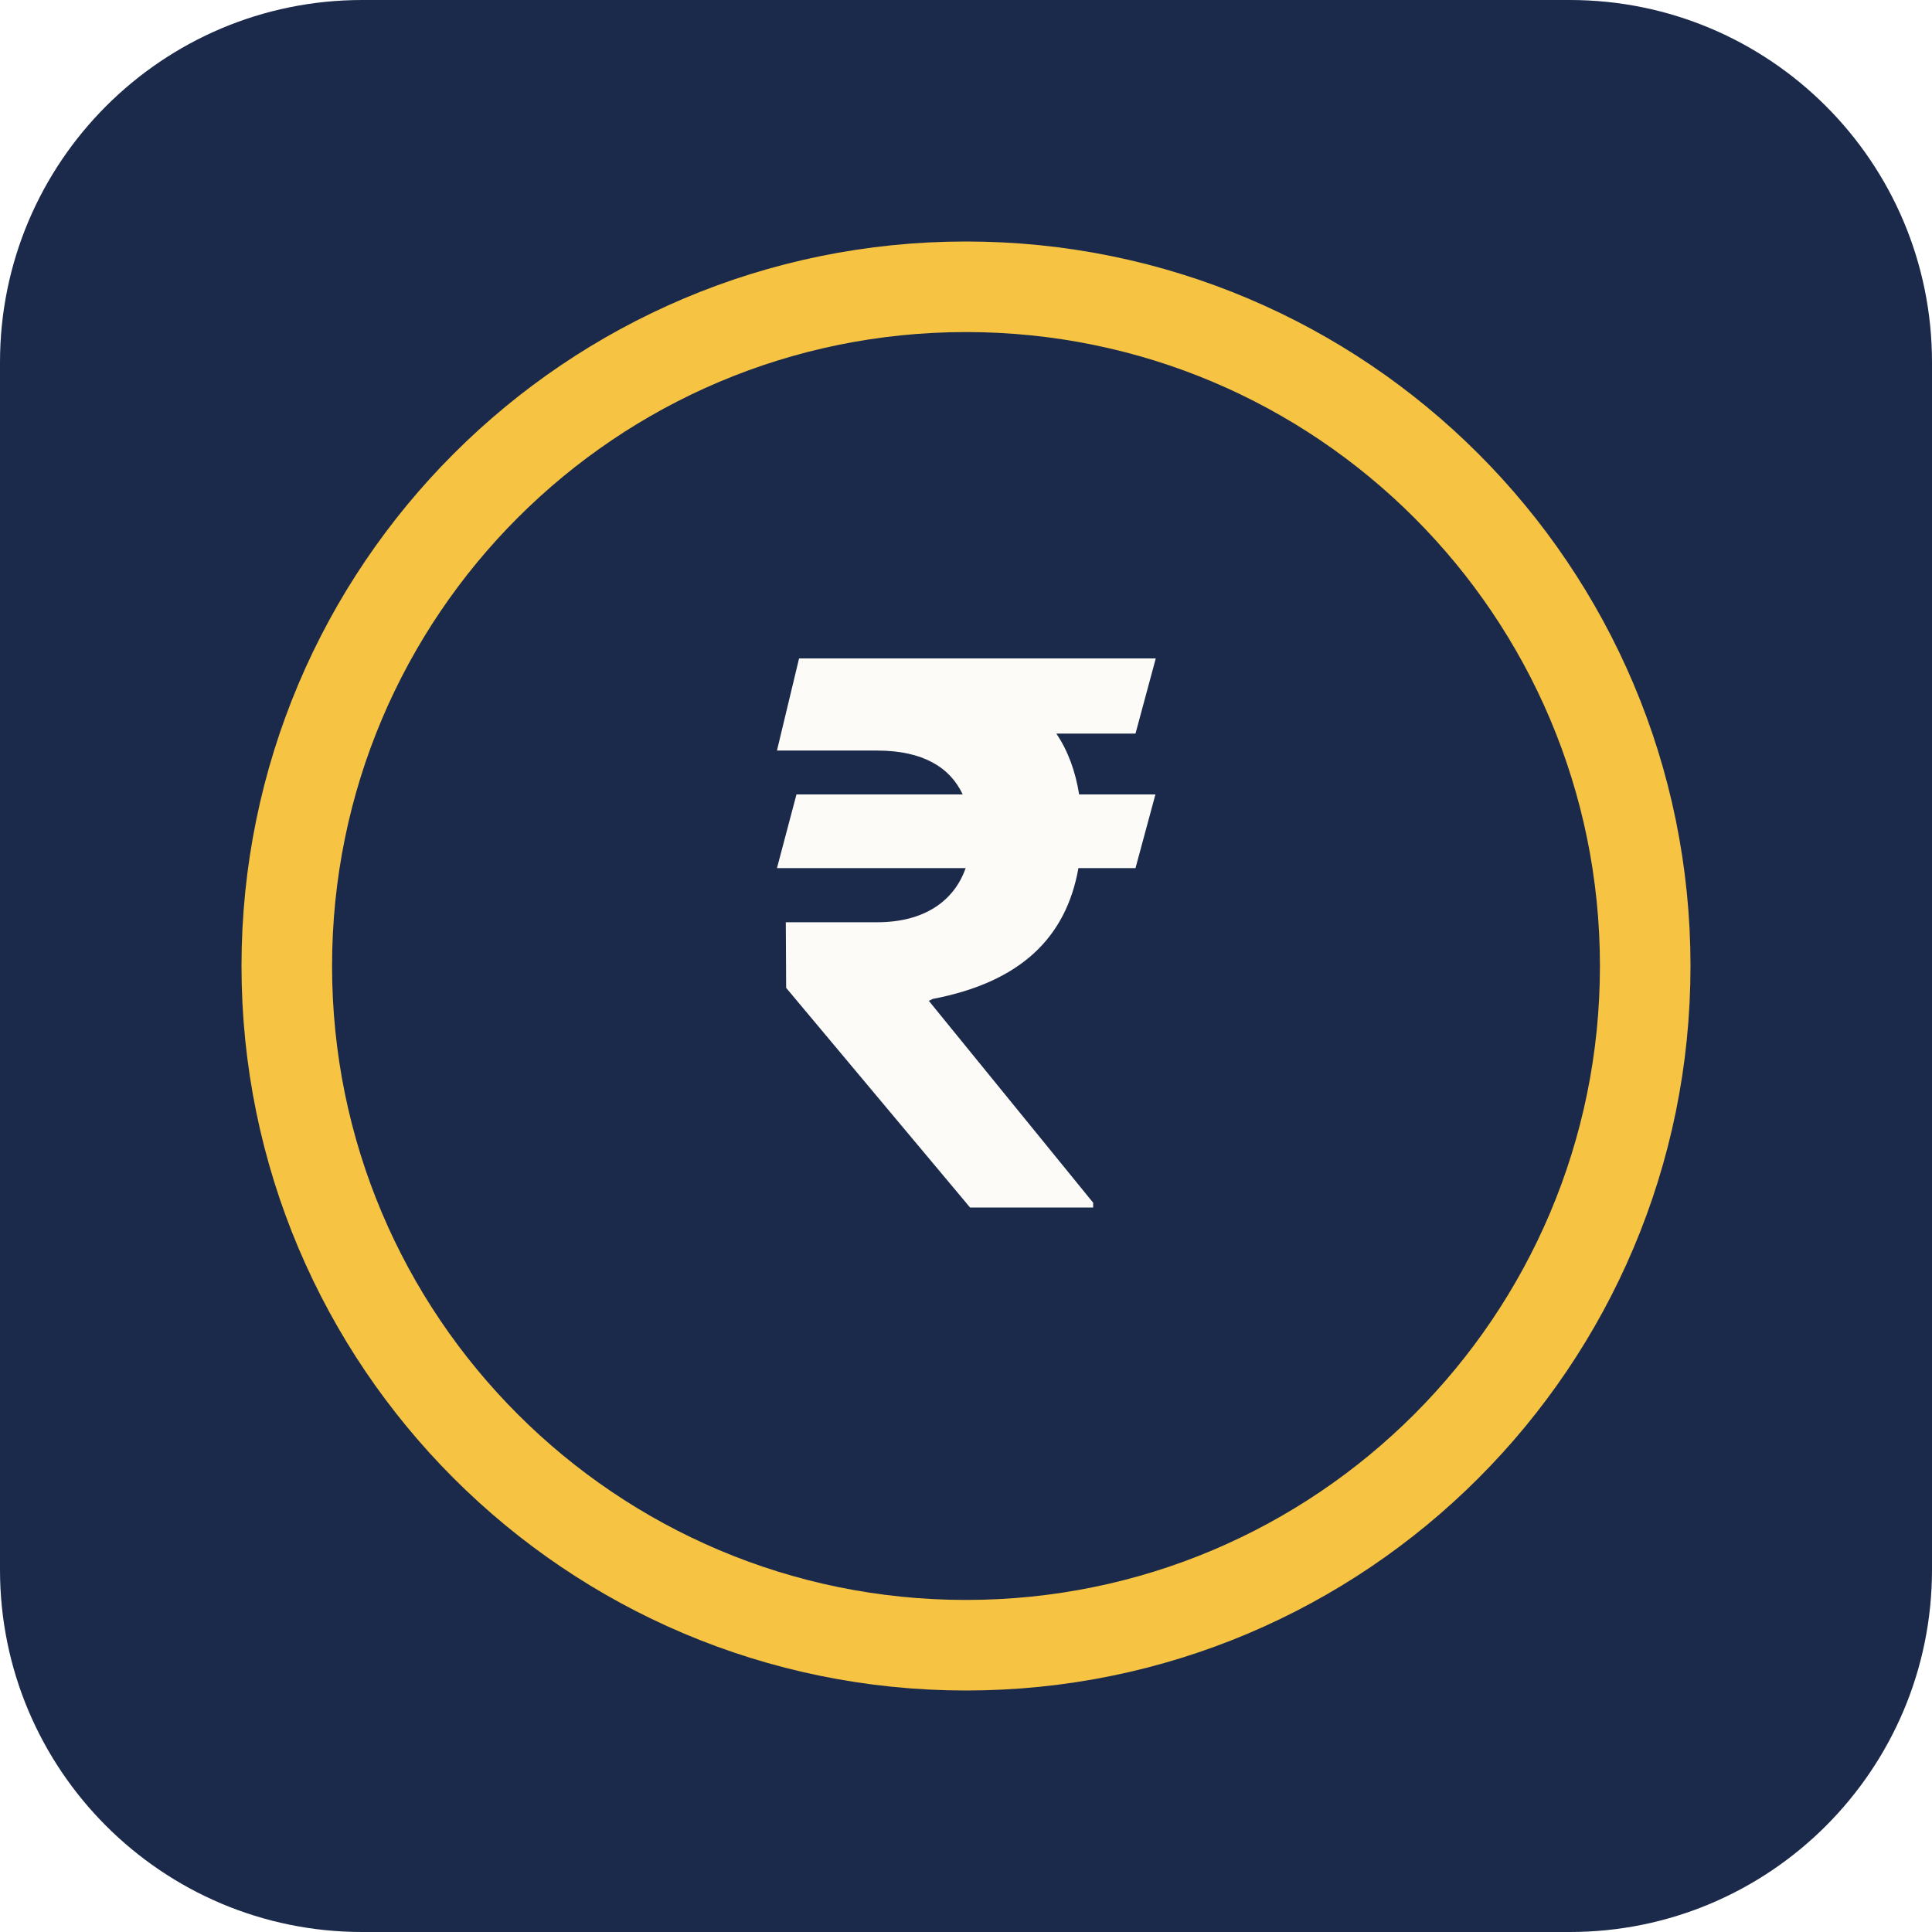
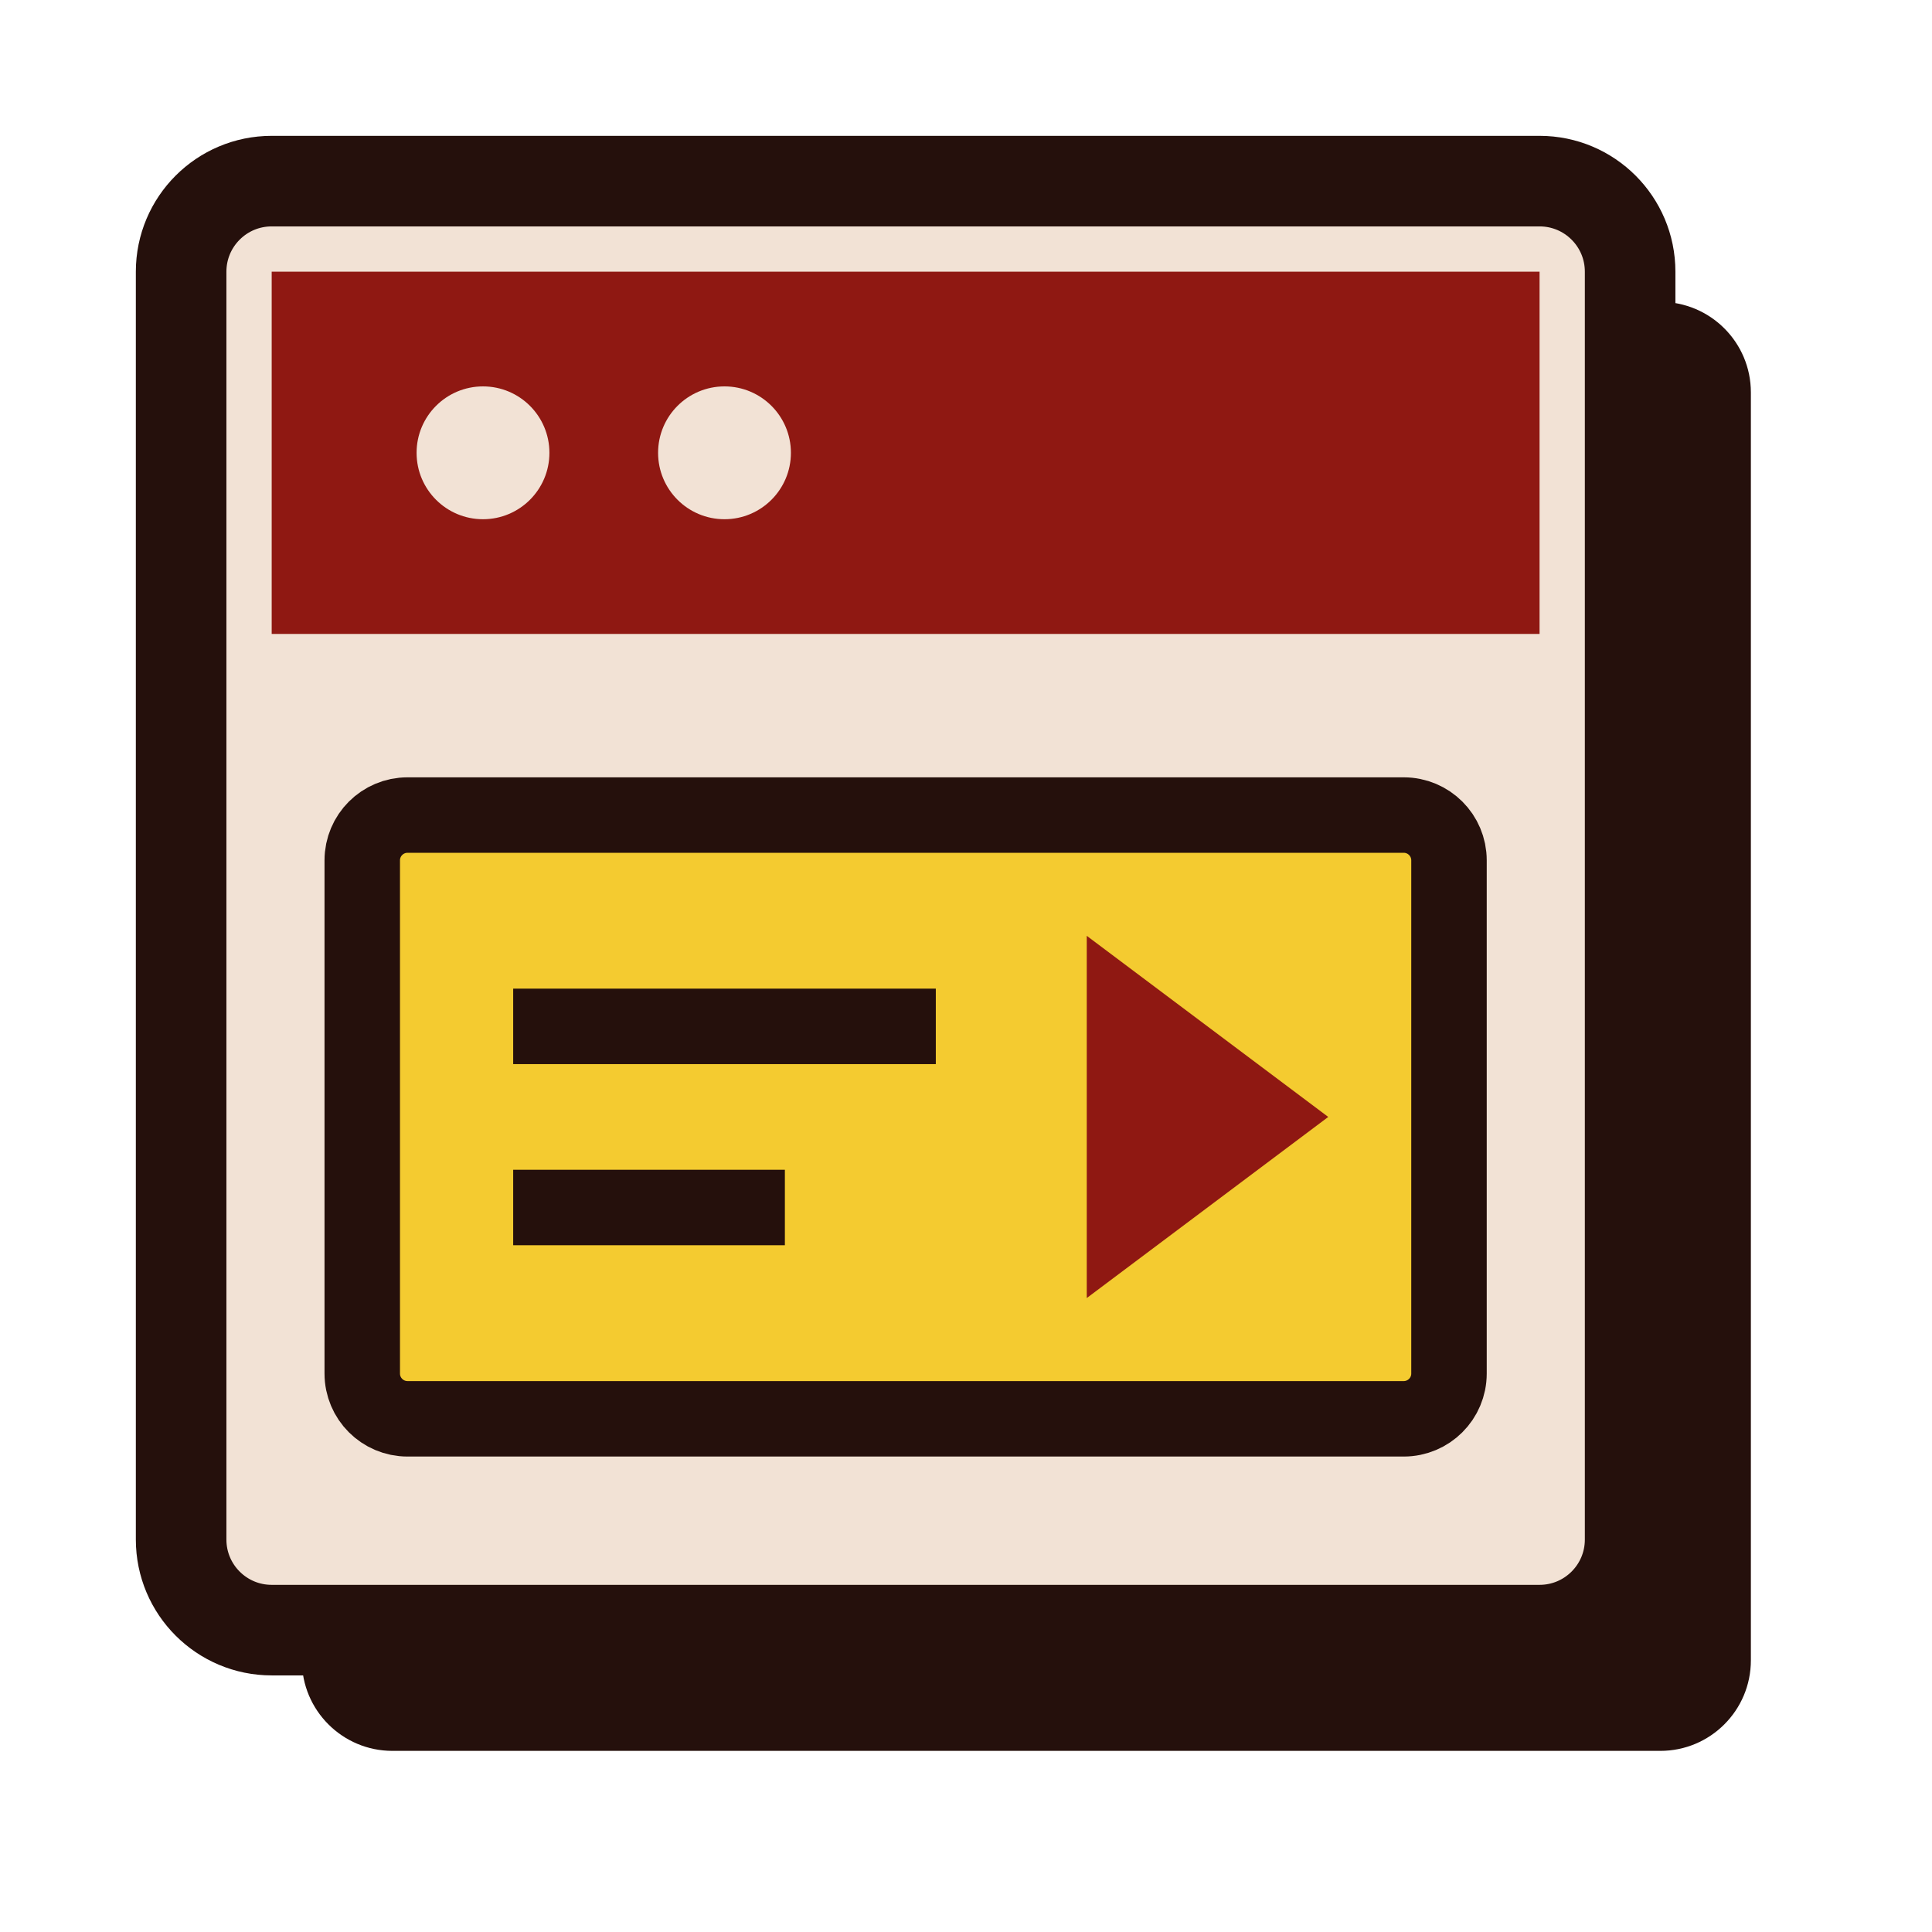
- <svg xmlns="http://www.w3.org/2000/svg" viewBox="0 0 512 512" width="512" height="512">
-   <rect width="512" height="512" rx="96" fill="#1b2a4a" />
-   <circle cx="256" cy="256" r="180" fill="none" stroke="#f6c343" stroke-width="24" />
-   <text x="256" y="320" font-family="system-ui, -apple-system, sans-serif" font-size="200" font-weight="bold" fill="#fcfbf7" text-anchor="middle">₹</text>
+ <svg xmlns="http://www.w3.org/2000/svg" viewBox="0 0 64 64" width="64" height="64">
+   <rect x="10" y="10" width="48" height="48" rx="3" fill="#25100c" />
+   <rect x="6" y="6" width="48" height="48" rx="3" fill="#f2e2d5" stroke="#25100c" stroke-width="3" />
+   <rect x="9" y="9" width="42" height="12" fill="#8f1812" />
+   <circle cx="16" cy="15" r="2.2" fill="#f2e2d5" />
+   <circle cx="24" cy="15" r="2.2" fill="#f2e2d5" />
+   <rect x="12" y="27" width="36" height="20" rx="1.5" fill="#f4cb30" stroke="#25100c" stroke-width="2.5" />
+   <line x1="17" y1="34" x2="31" y2="34" stroke="#25100c" stroke-width="2.5" />
+   <line x1="17" y1="40" x2="26" y2="40" stroke="#25100c" stroke-width="2.5" />
+   <polygon points="36,31 44,37 36,43" fill="#8f1812" />
</svg>
